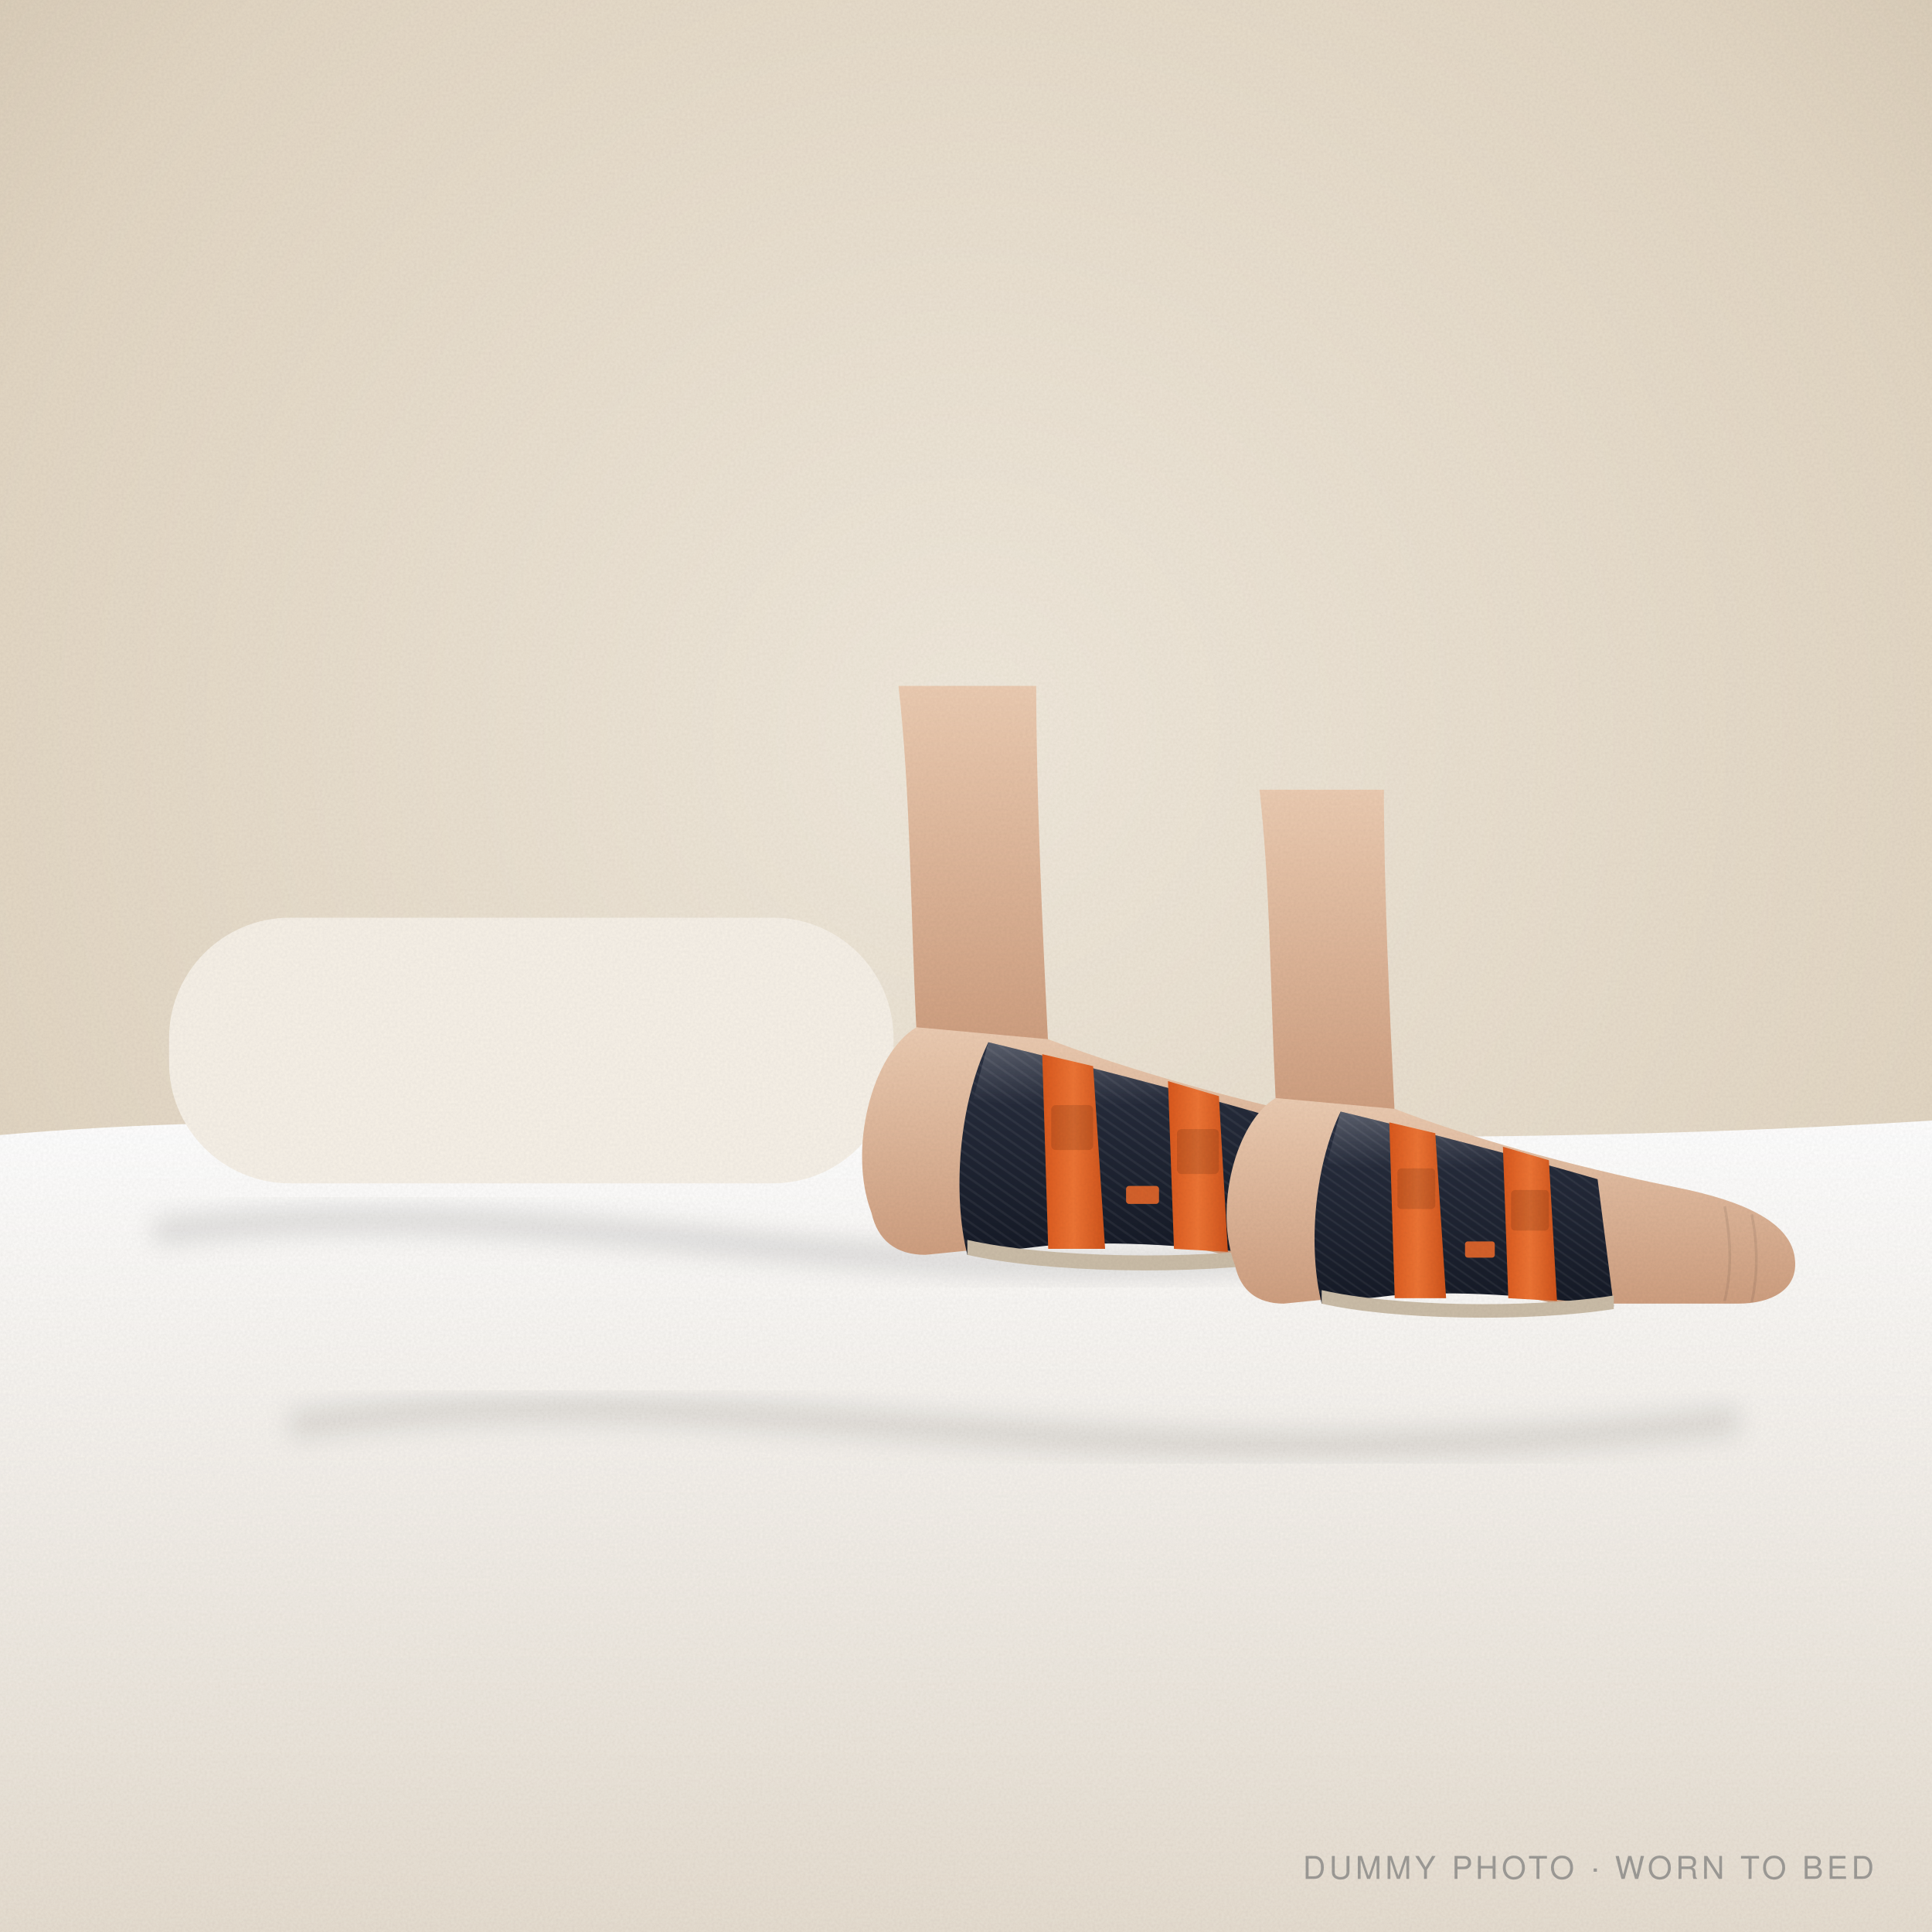
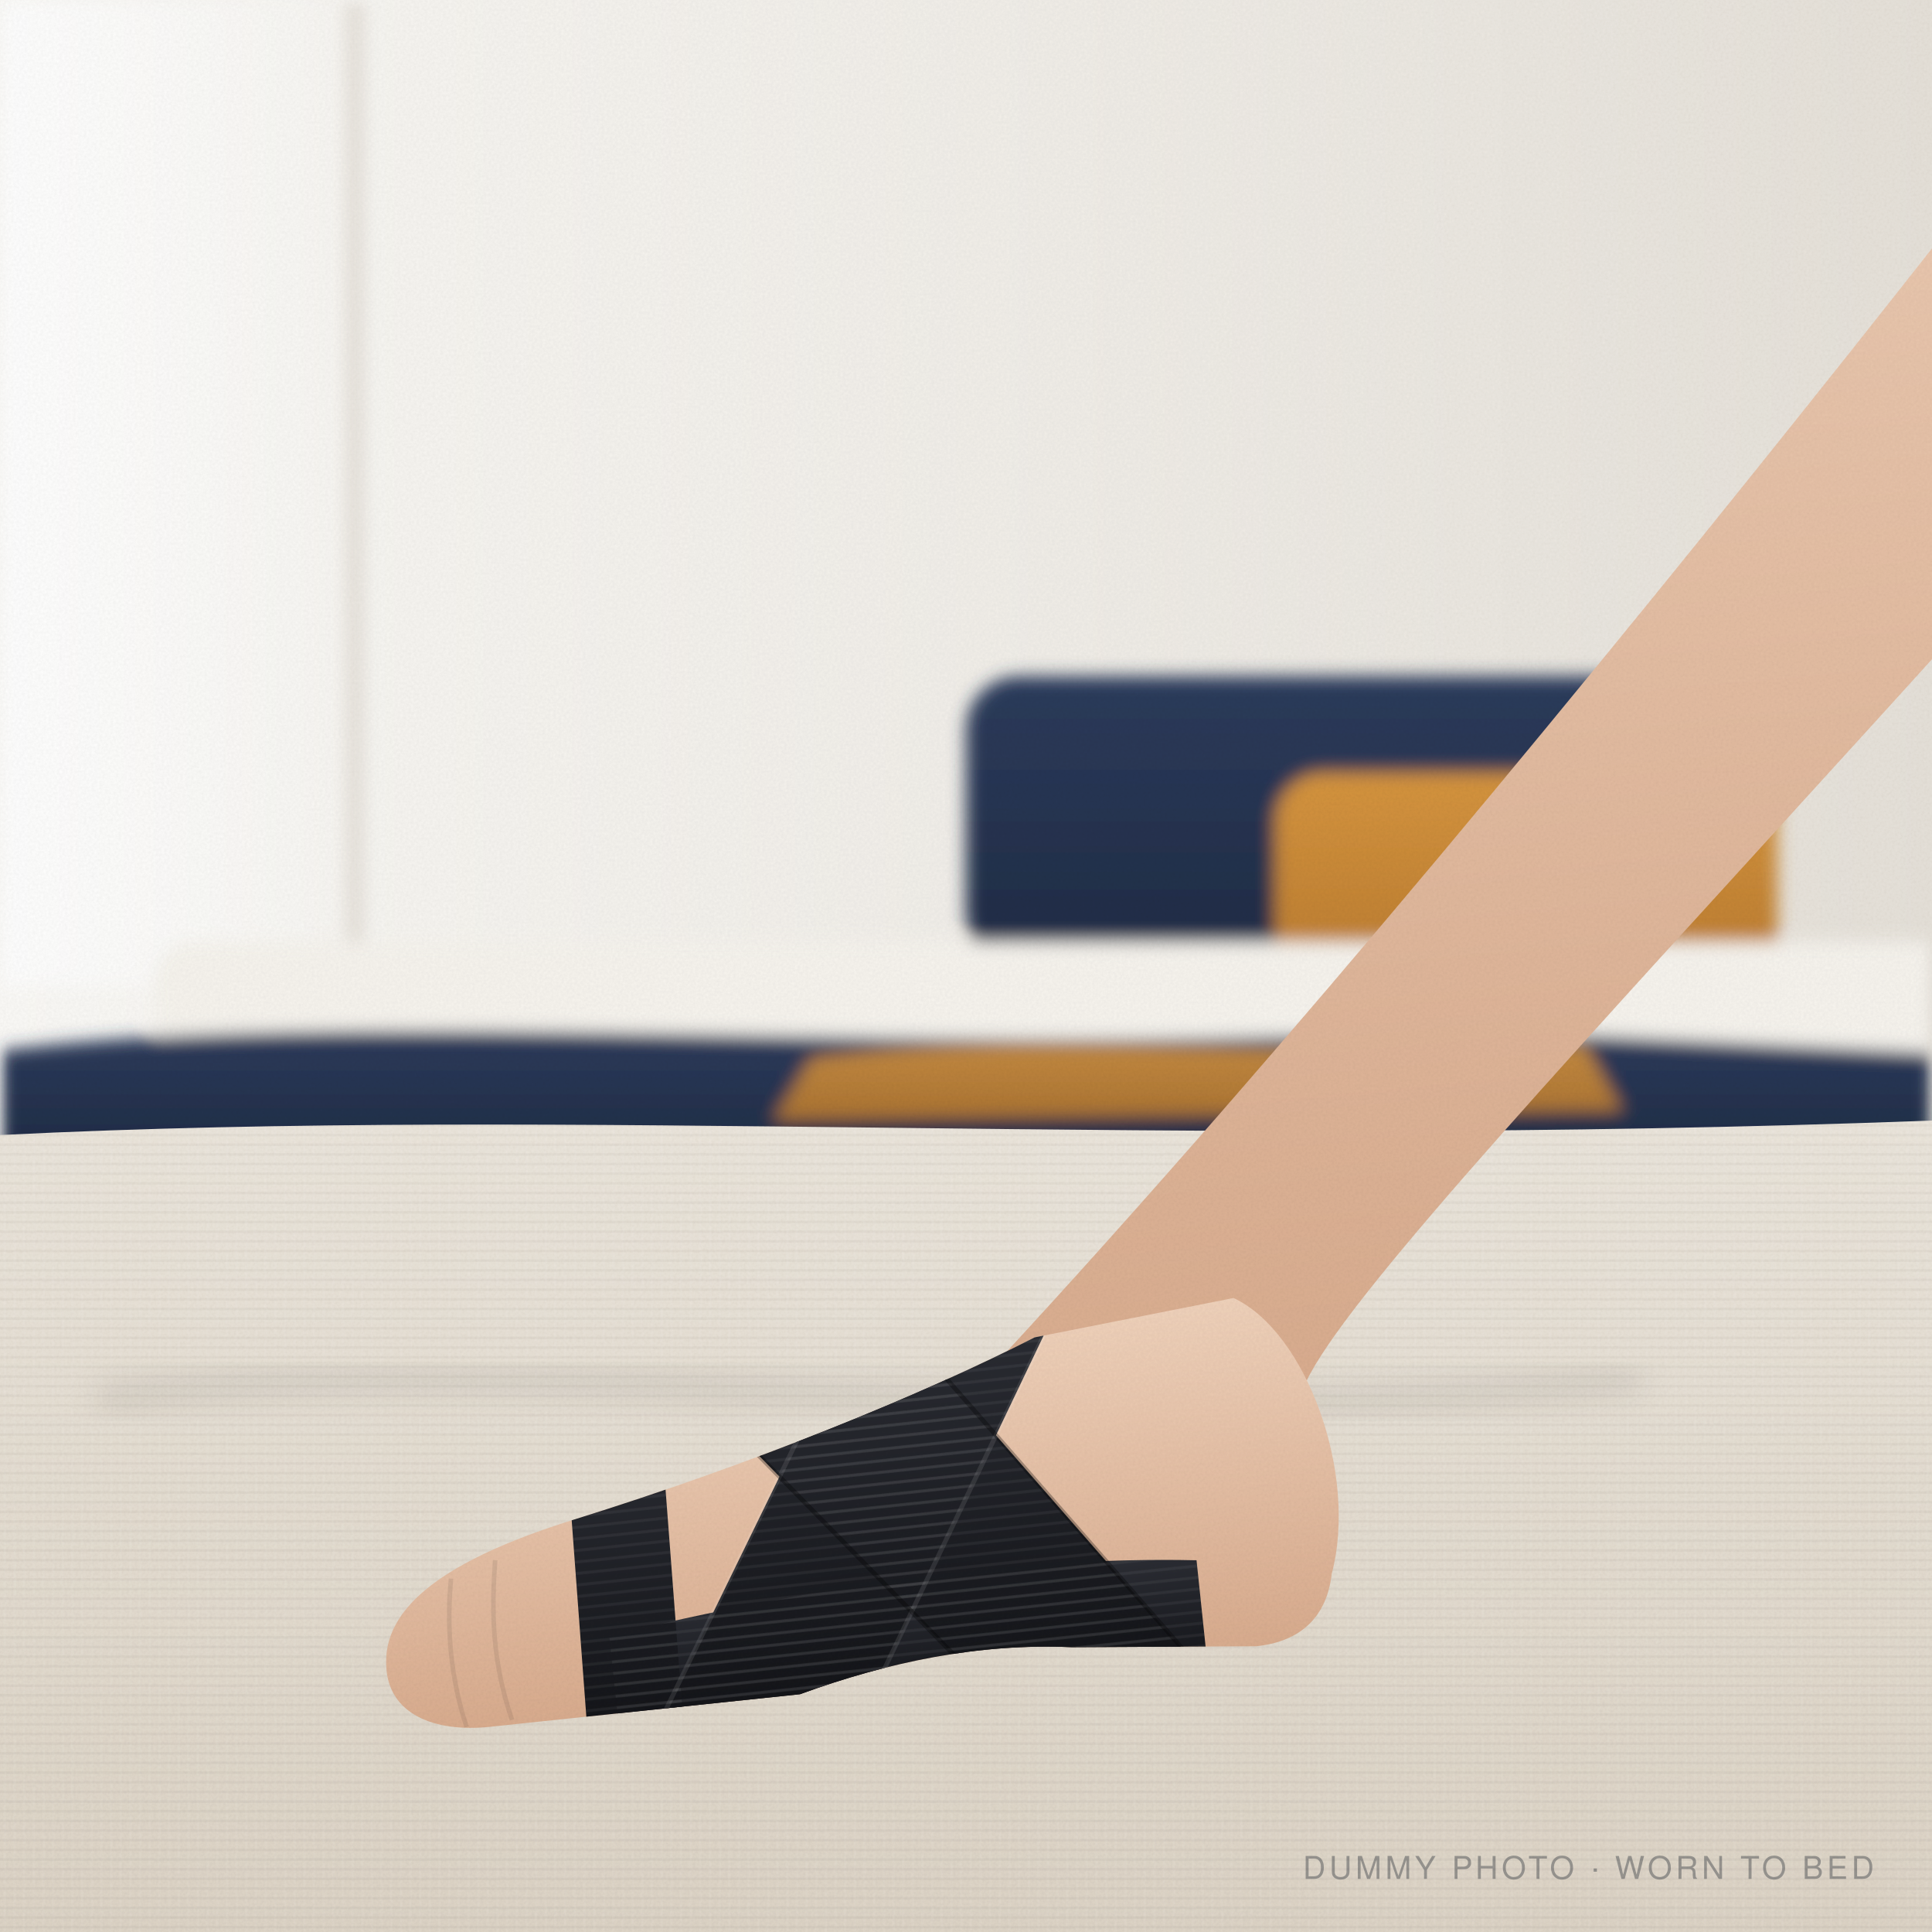
<svg xmlns="http://www.w3.org/2000/svg" viewBox="0 0 800 800" width="800" height="800">
  <defs>
+     <linearGradient id="wall" x1="0" y1="0" x2="1" y2="0">
+       <stop offset="0" stop-color="#fbfaf7" />
+       <stop offset=".55" stop-color="#f1eee8" />
+       <stop offset="1" stop-color="#e6e1d9" />
+     </linearGradient>
    <radialGradient id="paper" cx=".5" cy=".38" r=".8">
-       <stop offset="0" stop-color="#f1e9dc" />
-       <stop offset=".65" stop-color="#e3d7c4" />
-       <stop offset="1" stop-color="#cdbfa9" />
-     </radialGradient>
-     <radialGradient id="paper2" cx=".5" cy=".35" r=".85">
-       <stop offset="0" stop-color="#ece4d7" />
-       <stop offset="1" stop-color="#c9bba4" />
+       <stop offset="0" stop-color="#f5f0e8" />
+       <stop offset=".65" stop-color="#e8dfd2" />
+       <stop offset="1" stop-color="#d6cbbb" />
    </radialGradient>
    <radialGradient id="night" cx=".78" cy=".2" r="1">
      <stop offset="0" stop-color="#25324c" />
      <stop offset=".5" stop-color="#142036" />
      <stop offset="1" stop-color="#090e19" />
    </radialGradient>
    <radialGradient id="lamp" cx=".5" cy=".5" r=".5">
      <stop offset="0" stop-color="#e8682a" stop-opacity=".55" />
      <stop offset="1" stop-color="#e8682a" stop-opacity="0" />
    </radialGradient>
    <linearGradient id="skin" x1="0" y1="0" x2="0" y2="1">
-       <stop offset="0" stop-color="#ecccb2" />
-       <stop offset="1" stop-color="#cf9f80" />
+       <stop offset="0" stop-color="#f0d2bb" />
+       <stop offset="1" stop-color="#d9ac8e" />
    </linearGradient>
-     <linearGradient id="skinNight" x1="0" y1="0" x2="0" y2="1">
-       <stop offset="0" stop-color="#c79a7f" />
-       <stop offset="1" stop-color="#8e6754" />
+     <linearGradient id="band" x1="0" y1="0" x2="0" y2="1">
+       <stop offset="0" stop-color="#2c2e35" />
+       <stop offset="1" stop-color="#121317" />
    </linearGradient>
-     <linearGradient id="knit" x1="0" y1="0" x2="0" y2="1">
-       <stop offset="0" stop-color="#2b3142" />
-       <stop offset="1" stop-color="#151a26" />
+     <linearGradient id="linen" x1="0" y1="0" x2="0" y2="1">
+       <stop offset="0" stop-color="#ece6dc" />
+       <stop offset="1" stop-color="#ddd4c6" />
    </linearGradient>
-     <linearGradient id="strap" x1="0" y1="0" x2="1" y2="0">
-       <stop offset="0" stop-color="#d9581d" />
-       <stop offset=".5" stop-color="#ee7535" />
-       <stop offset="1" stop-color="#cf531b" />
+     <linearGradient id="navy" x1="0" y1="0" x2="0" y2="1">
+       <stop offset="0" stop-color="#2d3c5c" />
+       <stop offset="1" stop-color="#1f2b45" />
    </linearGradient>
-     <linearGradient id="sheet" x1="0" y1="0" x2="0" y2="1">
-       <stop offset="0" stop-color="#2a3956" />
-       <stop offset="1" stop-color="#1a2640" />
+     <linearGradient id="mustard" x1="0" y1="0" x2="0" y2="1">
+       <stop offset="0" stop-color="#d6953f" />
+       <stop offset="1" stop-color="#b8792e" />
    </linearGradient>
-     <linearGradient id="sheetLight" x1="0" y1="0" x2="0" y2="1">
+     <linearGradient id="window" x1="0" y1="0" x2="1" y2="0">
      <stop offset="0" stop-color="#ffffff" />
-       <stop offset="1" stop-color="#e6ddd0" />
+       <stop offset="1" stop-color="#ffffff" stop-opacity="0" />
    </linearGradient>
-     <linearGradient id="hl" x1="0" y1="0" x2="0" y2="1">
-       <stop offset="0" stop-color="#fff" stop-opacity=".22" />
-       <stop offset=".5" stop-color="#fff" stop-opacity="0" />
-     </linearGradient>
-     <pattern id="knitTex" width="6" height="6" patternUnits="userSpaceOnUse" patternTransform="rotate(35)">
-       <path d="M0 3h6" stroke="#ffffff" stroke-opacity=".06" stroke-width="1.4" />
+     <pattern id="ribs" width="5" height="5" patternUnits="userSpaceOnUse">
+       <path d="M0 2.5h5" stroke="#ffffff" stroke-opacity=".055" stroke-width="1.2" />
    </pattern>
-     <pattern id="foamTex" width="10" height="10" patternUnits="userSpaceOnUse">
-       <circle cx="3" cy="3" r="1.1" fill="#000" fill-opacity=".07" />
-       <circle cx="8" cy="7" r=".8" fill="#000" fill-opacity=".05" />
+     <pattern id="weave" width="8" height="8" patternUnits="userSpaceOnUse">
+       <path d="M0 2h8M0 6h8" stroke="#000" stroke-opacity=".035" stroke-width="1" />
+       <path d="M2 0v8M6 0v8" stroke="#fff" stroke-opacity=".05" stroke-width="1" />
    </pattern>
    <filter id="blur" x="-50%" y="-50%" width="200%" height="200%">
      <feGaussianBlur stdDeviation="14" />
    </filter>
    <filter id="blurS" x="-50%" y="-50%" width="200%" height="200%">
-       <feGaussianBlur stdDeviation="5" />
+       <feGaussianBlur stdDeviation="6" />
+     </filter>
+     <filter id="dof" x="-10%" y="-10%" width="120%" height="120%">
+       <feGaussianBlur stdDeviation="3.5" />
    </filter>
    <filter id="grain">
      <feTurbulence type="fractalNoise" baseFrequency=".9" numOctaves="2" stitchTiles="stitch" />
-       <feColorMatrix values="0 0 0 0 0  0 0 0 0 0  0 0 0 0 0  0 0 0 .05 0" />
+       <feColorMatrix values="0 0 0 0 0  0 0 0 0 0  0 0 0 0 0  0 0 0 .045 0" />
    </filter>
  </defs>
  <rect width="800" height="800" fill="url(#paper)" />
-   <path d="M0 470 C200.0 452 480.0 484 800 464 L800 800 L0 800 Z" fill="url(#sheetLight)" />
-   <path d="M64.0 510 C240.0 490 360.0 540 560.0 518" stroke="#000" stroke-opacity=".12" stroke-width="10" fill="none" filter="url(#blurS)" />
-   <path d="M120.0 590 C320.0 565 440 620 720.0 588" stroke="#000" stroke-opacity=".1" stroke-width="12" fill="none" filter="url(#blurS)" />
-   <rect x="70" y="380" width="300" height="110" rx="50" fill="#f7f1e7" />
-   <g transform="translate(470 470) scale(0.62 0.62)">
-     <path d="M-158 -300 C-150 -230 -150 -150 -146 -70 L-58 -60 C-62 -140 -66 -230 -66 -300 Z" fill="url(#skin)" />
+   <rect width="800" height="800" fill="url(#wall)" />
+   <g filter="url(#dof)">
+     <rect x="0" y="0" width="144.0" height="408.5" fill="url(#window)" opacity=".9" />
+     <rect x="144.0" y="0" width="6" height="408.5" fill="#e2ddd4" />
+     <rect x="400.0" y="280" width="336.0" height="120" rx="22" fill="url(#navy)" />
+     <rect x="528.0" y="320" width="208.0" height="96" rx="20" fill="url(#mustard)" />
+     <rect x="64.0" y="390" width="800" height="60" rx="16" fill="#f7f4ee" />
+     <path d="M0 435 C160.0 415 400.0 440 600.0 426 L800 436 L800 474 L0 480 Z" fill="url(#navy)" />
+     <path d="M336.0 438 C440 424 544.0 442 656.0 432 L672.0 460 L320.0 464 Z" fill="url(#mustard)" opacity=".9" />
+   </g>
+   <path d="M0 470 C240.0 458 480.0 476 800 464 L800 800 L0 800 Z" fill="url(#linen)" />
+   <path d="M0 470 C240.0 458 480.0 476 800 464 L800 800 L0 800 Z" fill="url(#weave)" />
+   <path d="M40.0 580 C240.0 550 400.0 605 680.0 570" stroke="#000" stroke-opacity=".07" stroke-width="14" fill="none" filter="url(#blurS)" />
+   <g transform="translate(380 620) rotate(-6) scale(-0.95 0.95)">
+     <clipPath id="fc4">
+       <path d="M-176 52 C-192 10 -176 -54 -146 -72 L-58 -64 C-6 -44 70 -22 150 -6 C200 4 236 20 238 48 C240 70 220 80 196 80 L60 80 C20 70 -20 66 -60 72 L-140 80 C-160 80 -172 70 -176 52 Z" />
+     </clipPath>
+     <path d="M-885 -700 C-538 -350 -178 -70 -170 -24 L-44 -58 C-313 -294 -660 -665 -691 -700 Z" fill="url(#skin)" />
    <path d="M-176 52 C-192 10 -176 -54 -146 -72 L-58 -64 C-6 -44 70 -22 150 -6 C200 4 236 20 238 48 C240 70 220 80 196 80 L60 80 C20 70 -20 66 -60 72 L-140 80 C-160 80 -172 70 -176 52 Z" fill="url(#skin)" />
    <path d="M186 8 C190 30 192 52 186 78 M206 14 C210 34 211 56 206 79" stroke="#000" stroke-opacity=".08" stroke-width="2" fill="none" />
-     <path d="M-98 -62 C-40 -48 30 -30 92 -12 L104 82 C40 74 -10 70 -60 74 L-112 80 C-122 40 -118 -20 -98 -62 Z" fill="url(#knit)" />
-     <path d="M-98 -62 C-40 -48 30 -30 92 -12 L104 82 C40 74 -10 70 -60 74 L-112 80 C-122 40 -118 -20 -98 -62 Z" fill="url(#knitTex)" />
-     <path d="M-98 -62 C-40 -48 30 -30 92 -12 L96 22 C30 2 -40 -14 -108 -24 Z" fill="url(#hl)" />
-     <path d="M-62 -54 L-28 -46 L-20 76 L-58 76 Z" fill="url(#strap)" />
-     <path d="M22 -36 L56 -26 L62 78 L26 76 Z" fill="url(#strap)" />
-     <rect x="-56" y="-20" width="28" height="30" rx="3" fill="#000" opacity=".12" />
-     <rect x="28" y="-4" width="28" height="30" rx="3" fill="#000" opacity=".12" />
-     <path d="M-112 80 C-60 92 40 94 104 84 L104 74 C40 84 -60 82 -112 70 Z" fill="#cbbda8" />
-     <rect x="-6" y="34" width="22" height="12" rx="2" fill="#e8682a" opacity=".9" />
-   </g>
-   <g transform="translate(610 495) scale(0.56 0.56)">
-     <path d="M-158 -300 C-150 -230 -150 -150 -146 -70 L-58 -60 C-62 -140 -66 -230 -66 -300 Z" fill="url(#skin)" />
-     <path d="M-176 52 C-192 10 -176 -54 -146 -72 L-58 -64 C-6 -44 70 -22 150 -6 C200 4 236 20 238 48 C240 70 220 80 196 80 L60 80 C20 70 -20 66 -60 72 L-140 80 C-160 80 -172 70 -176 52 Z" fill="url(#skin)" />
-     <path d="M186 8 C190 30 192 52 186 78 M206 14 C210 34 211 56 206 79" stroke="#000" stroke-opacity=".08" stroke-width="2" fill="none" />
-     <path d="M-98 -62 C-40 -48 30 -30 92 -12 L104 82 C40 74 -10 70 -60 74 L-112 80 C-122 40 -118 -20 -98 -62 Z" fill="url(#knit)" />
-     <path d="M-98 -62 C-40 -48 30 -30 92 -12 L104 82 C40 74 -10 70 -60 74 L-112 80 C-122 40 -118 -20 -98 -62 Z" fill="url(#knitTex)" />
-     <path d="M-98 -62 C-40 -48 30 -30 92 -12 L96 22 C30 2 -40 -14 -108 -24 Z" fill="url(#hl)" />
-     <path d="M-62 -54 L-28 -46 L-20 76 L-58 76 Z" fill="url(#strap)" />
-     <path d="M22 -36 L56 -26 L62 78 L26 76 Z" fill="url(#strap)" />
-     <rect x="-56" y="-20" width="28" height="30" rx="3" fill="#000" opacity=".12" />
-     <rect x="28" y="-4" width="28" height="30" rx="3" fill="#000" opacity=".12" />
-     <path d="M-112 80 C-60 92 40 94 104 84 L104 74 C40 84 -60 82 -112 70 Z" fill="#cbbda8" />
-     <rect x="-6" y="34" width="22" height="12" rx="2" fill="#e8682a" opacity=".9" />
+     <g clip-path="url(#fc4)">
+       <path d="M-118 40 C-40 30 50 34 140 46 L140 92 L-118 92 Z" fill="url(#band)" />
+       <path d="M-118 92 L-26 92 L96 -62 L6 -84 Z" fill="url(#band)" />
+       <path d="M34 92 L126 92 L16 -84 L-74 -84 Z" fill="url(#band)" />
+       <path d="M112 92 L154 92 L150 -40 L108 -48 Z" fill="url(#band)" />
+       <g opacity="1">
+         <path d="M-118 40 C-40 30 50 34 140 46 L140 92 L-118 92 Z" fill="url(#ribs)" />
+         <path d="M-118 92 L-26 92 L96 -62 L6 -84 Z" fill="url(#ribs)" />
+         <path d="M34 92 L126 92 L16 -84 L-74 -84 Z" fill="url(#ribs)" />
+         <path d="M112 92 L154 92 L150 -40 L108 -48 Z" fill="url(#ribs)" />
+       </g>
+       <path d="M34 92 L126 92 L16 -84 L-74 -84 Z" fill="none" stroke="#fff" stroke-opacity=".1" stroke-width="2" />
+       <path d="M-118 92 L-26 92 L96 -62 L6 -84 Z" fill="none" stroke="#000" stroke-opacity=".3" stroke-width="2" />
+     </g>
  </g>
  <text x="776" y="778" font-family="Helvetica,Arial,sans-serif" font-size="13" letter-spacing="1.5" fill="#131a26" fill-opacity=".35" text-anchor="end">DUMMY PHOTO · WORN TO BED</text>
  <rect width="800" height="800" filter="url(#grain)" />
</svg>
